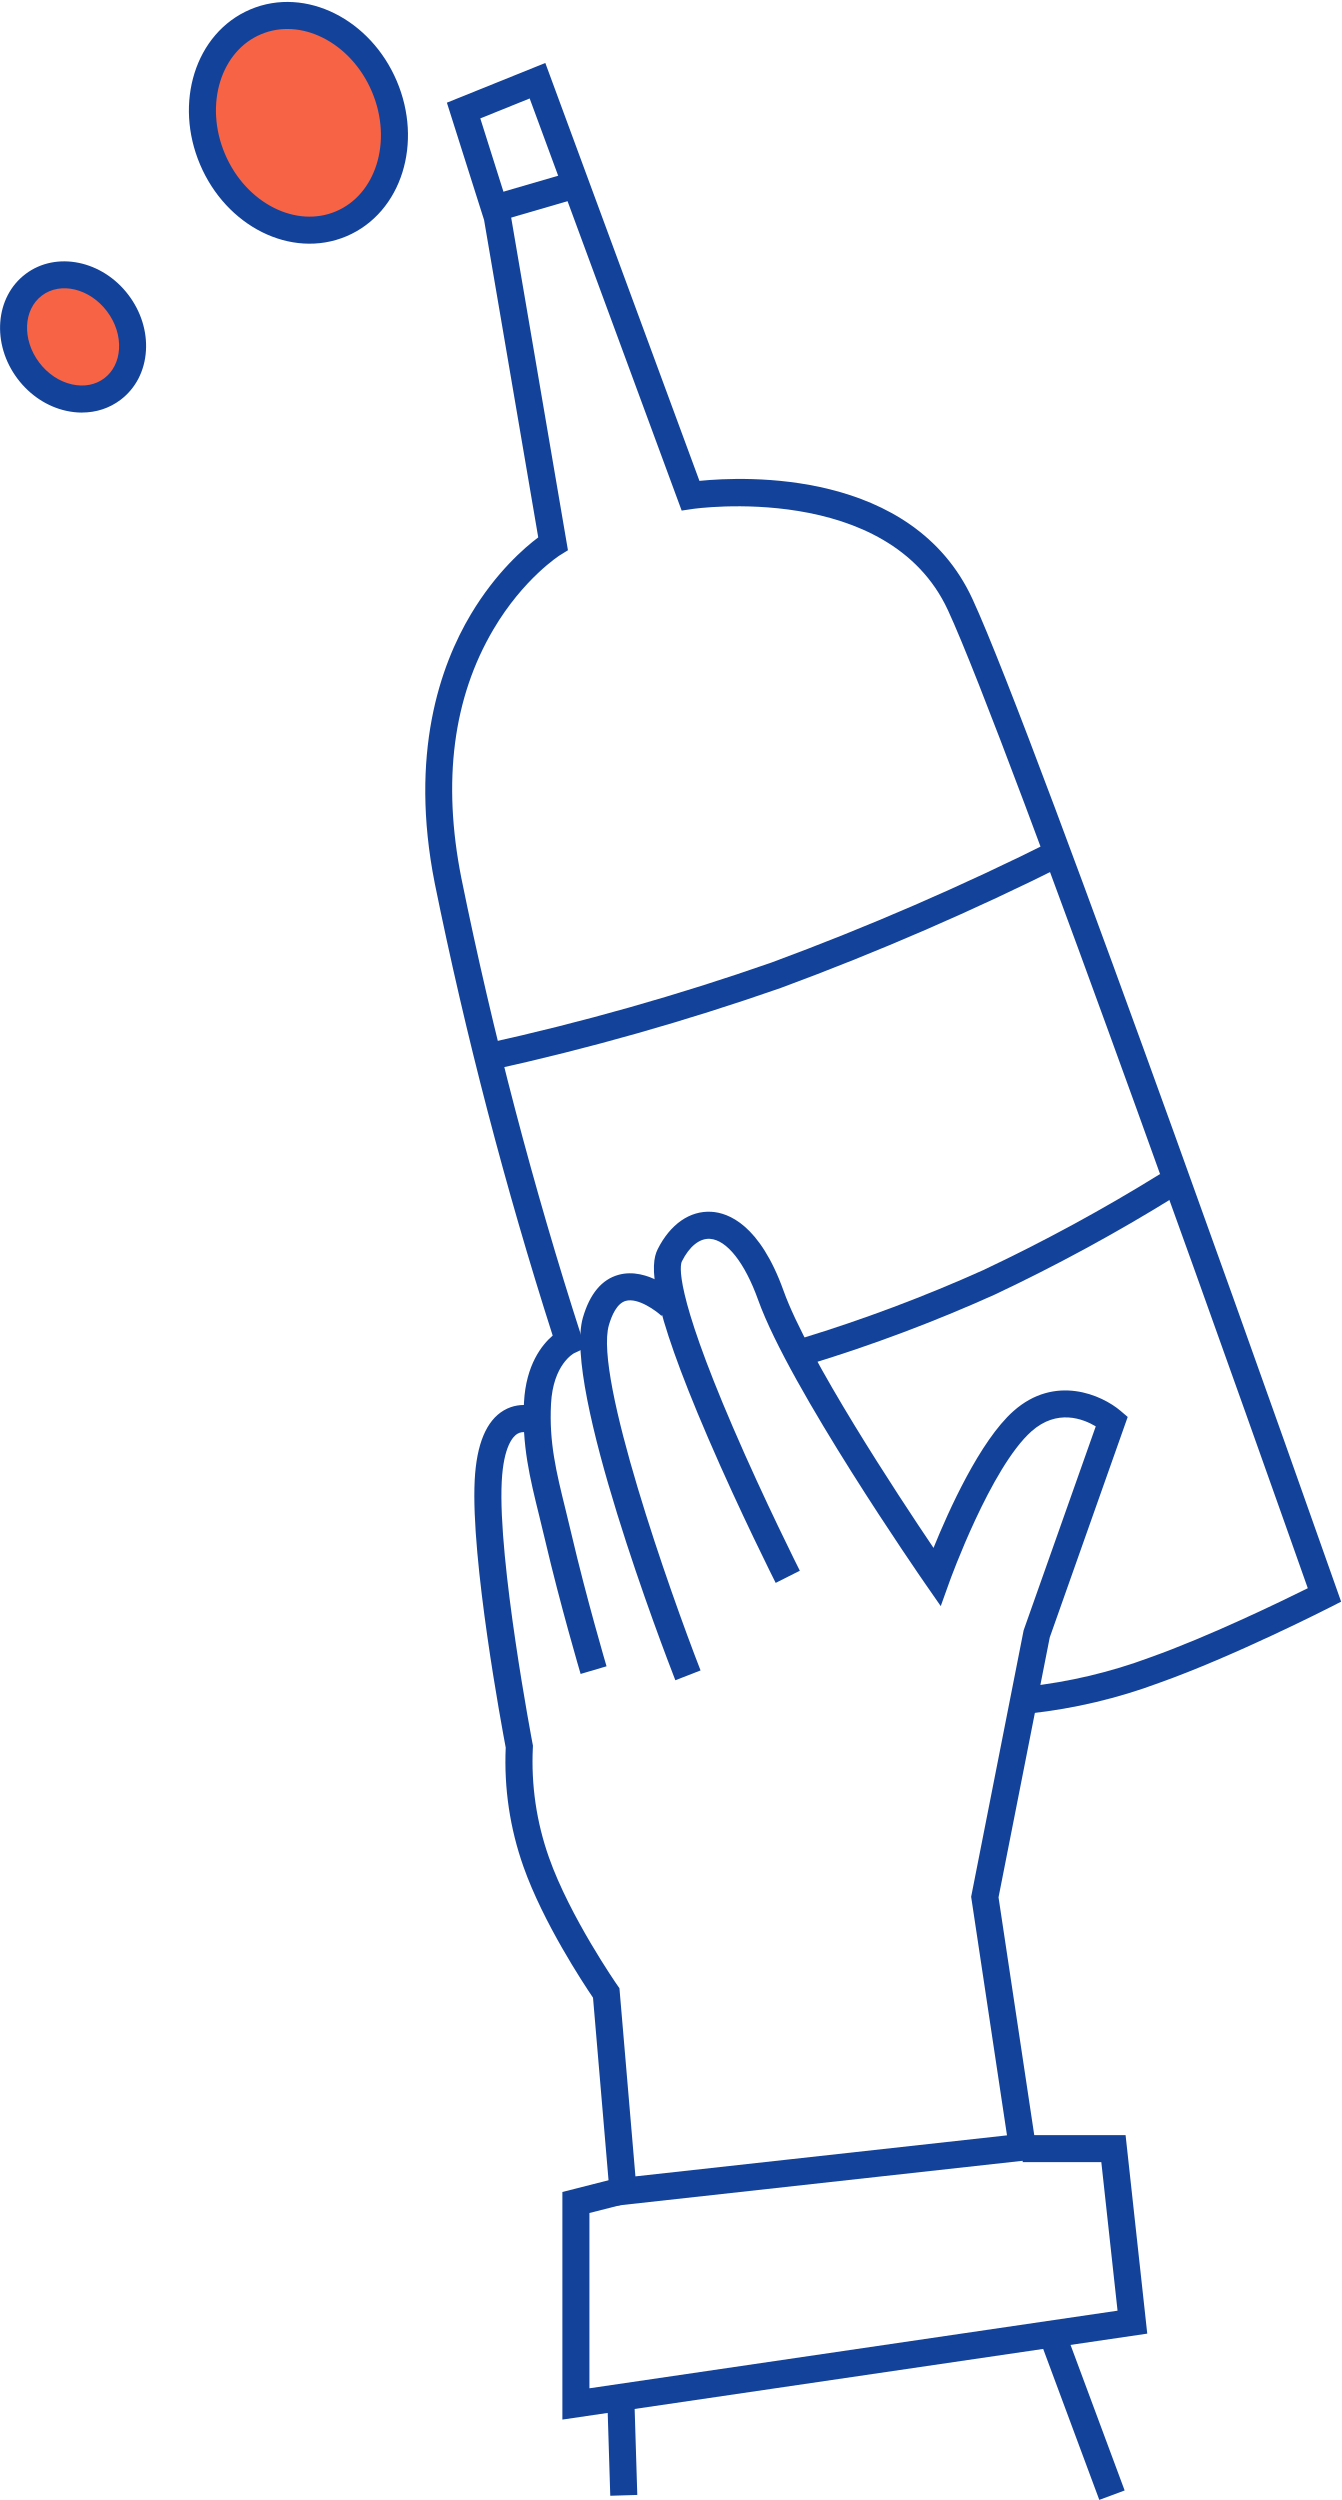
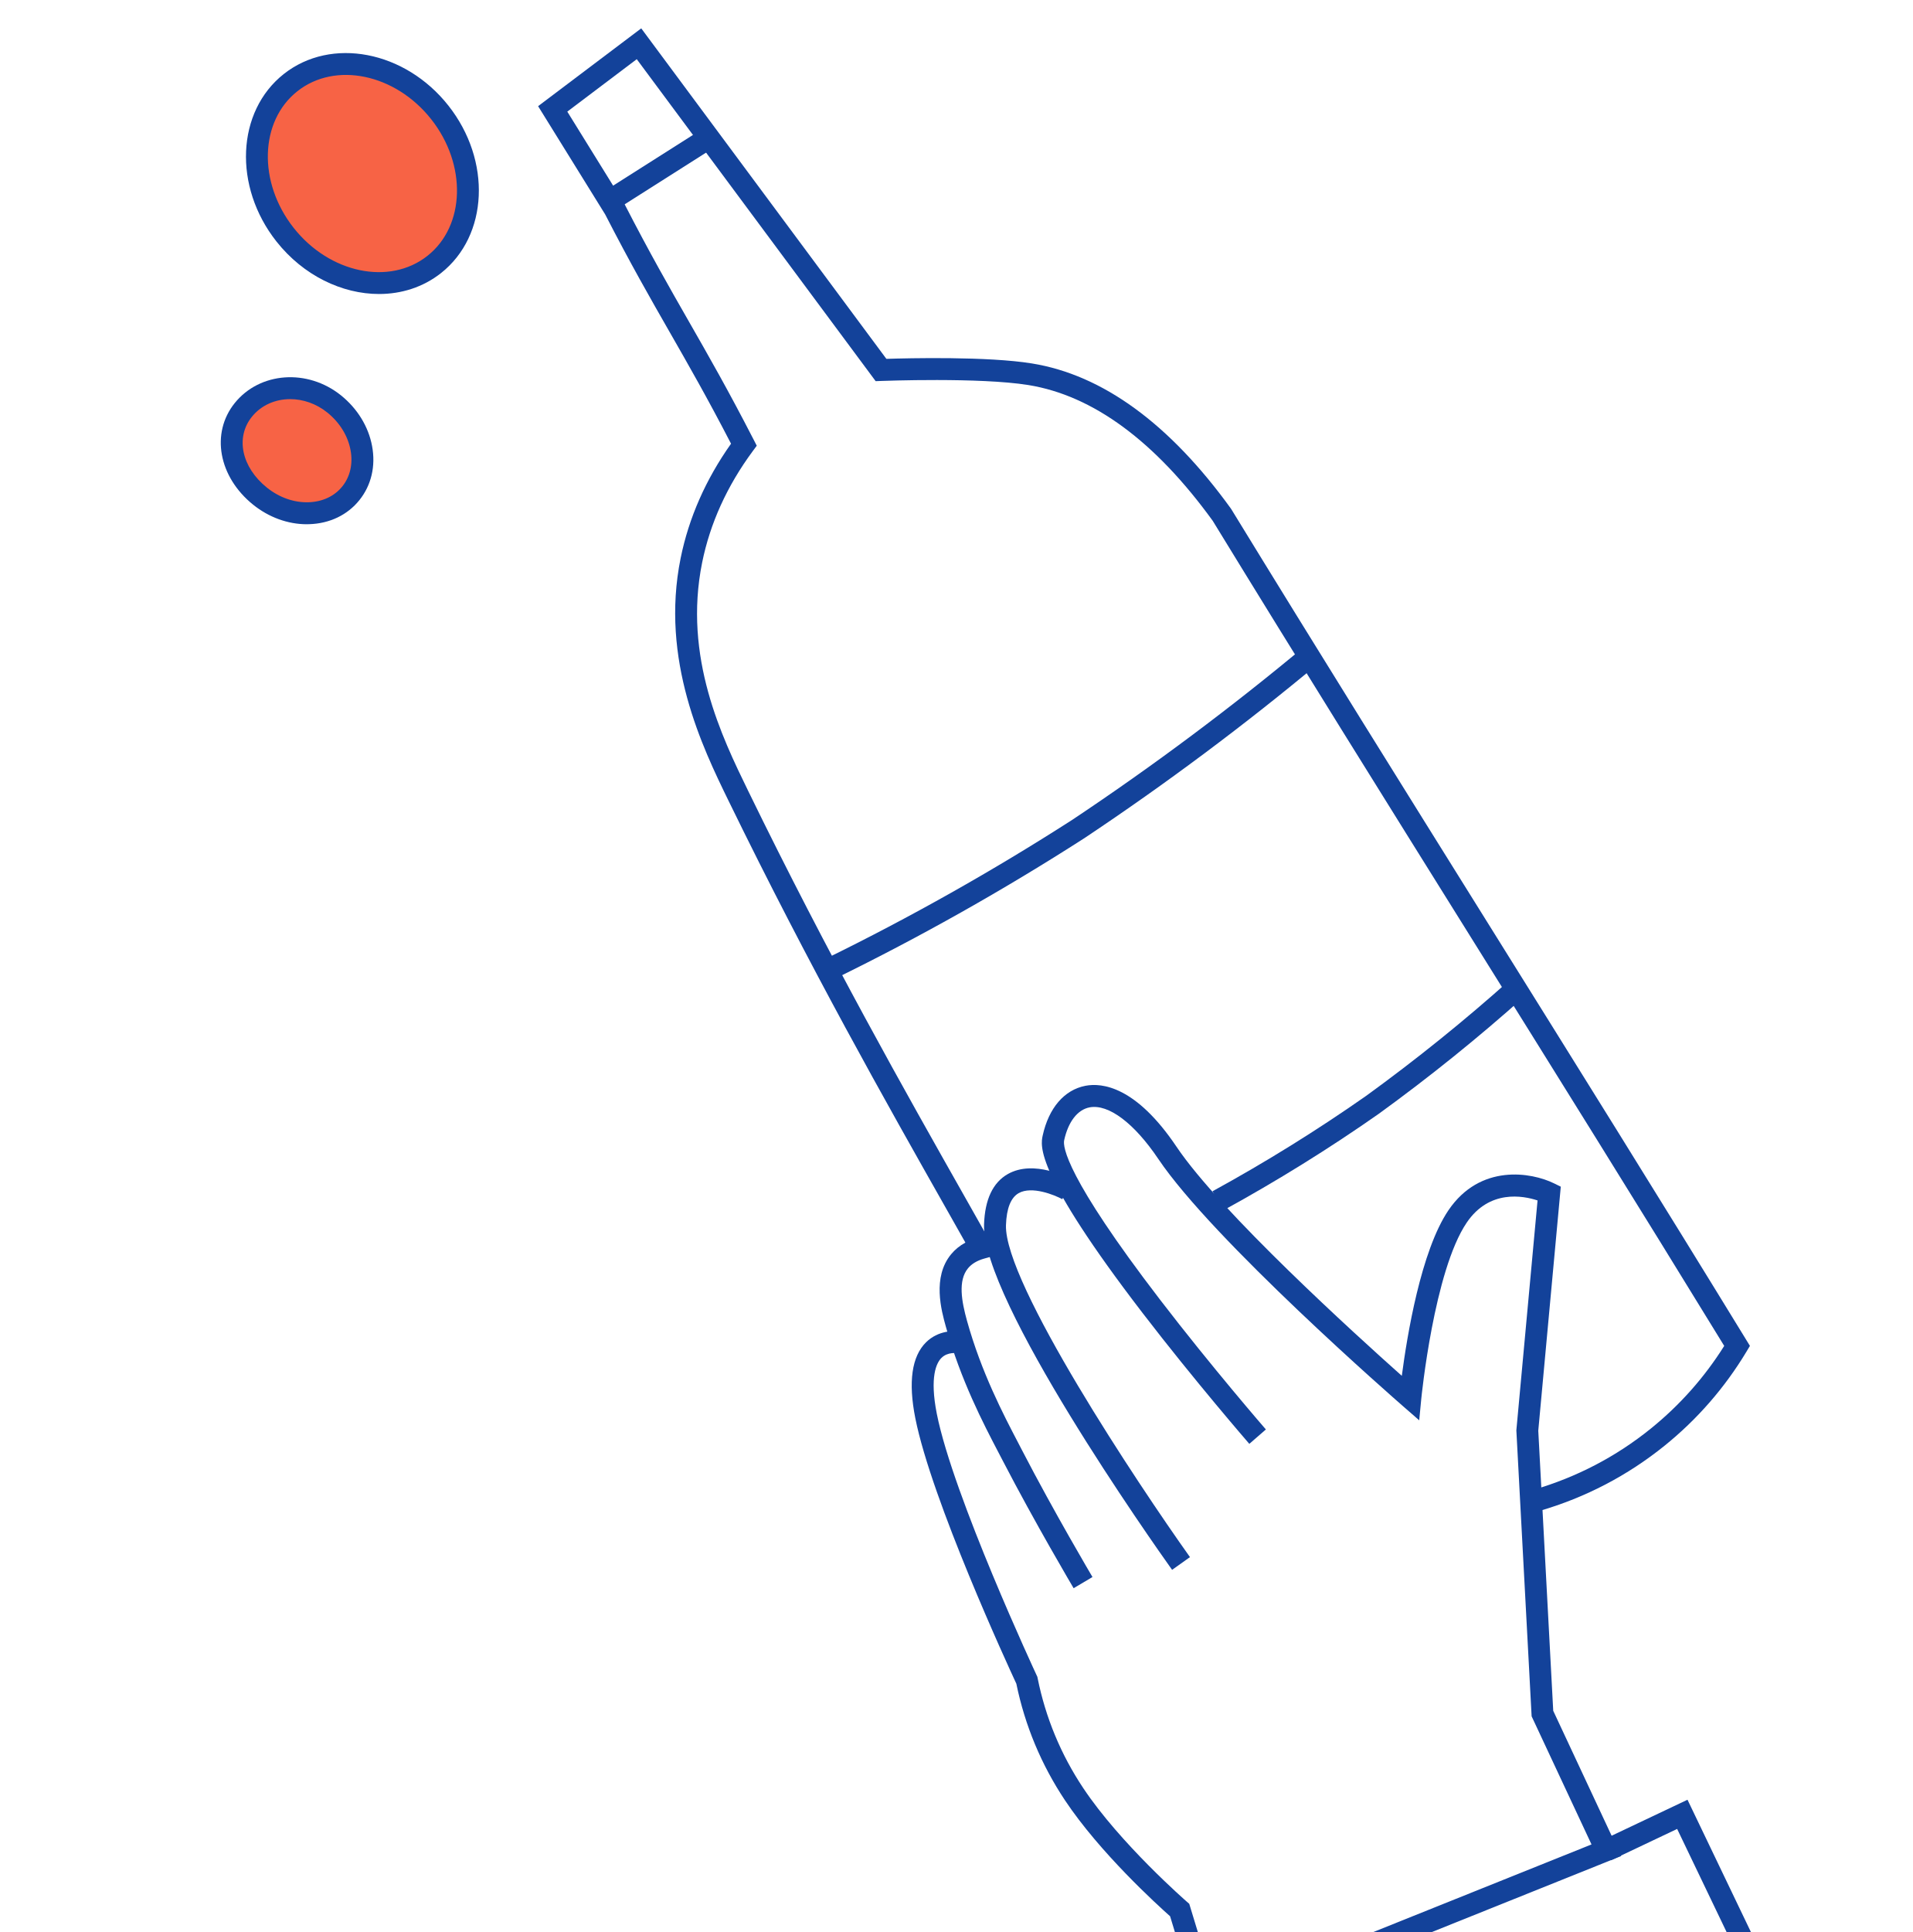
- <svg xmlns="http://www.w3.org/2000/svg" id="Layer_1" width="347.2" height="647.2" viewBox="0 0 347.2 647.2">
+ <svg xmlns="http://www.w3.org/2000/svg" id="Layer_1" width="610" height="616" viewBox="0 0 610 616">
  <defs>
-     <style>.cls-1{stroke:#13429a;stroke-miterlimit:10;stroke-width:7px;}.cls-1,.cls-2{fill:#f76345;}.cls-3{fill:#13429a;}</style>
+     <style>.cls-1{fill:#f76345;}.cls-2{fill:#13429a;}</style>
  </defs>
-   <g>
-     <g id="Ellipse_20">
-       <g>
-         <ellipse class="cls-2" cx="18.91" cy="87.22" rx="14.49" ry="16.91" transform="translate(-48.68 28.94) rotate(-37)" />
-         <path class="cls-3" d="m21.23,106.81c-1.33,0-2.69-.15-4.06-.45-4.92-1.08-9.41-4.03-12.63-8.31-6.77-8.99-5.84-21.16,2.09-27.13h0c7.92-5.97,19.88-3.51,26.65,5.47,3.22,4.27,4.82,9.4,4.5,14.43-.33,5.23-2.67,9.74-6.59,12.7-2.87,2.17-6.32,3.28-9.97,3.28Zm-10.38-30.3c-4.84,3.65-5.16,11.42-.71,17.33,2.22,2.94,5.25,4.96,8.54,5.68,3.09.68,6.05.12,8.31-1.59,2.26-1.71,3.62-4.39,3.82-7.55.21-3.37-.89-6.84-3.11-9.78-4.45-5.91-12.01-7.75-16.85-4.09h0Z" />
-       </g>
-     </g>
-     <g id="Path_174">
-       <path class="cls-3" d="m266.74,443.57l-.76-6.96c10.83-1.19,21.5-3.72,31.71-7.52,15.07-5.35,33.92-14.48,40.87-17.93-9.23-26.16-77.69-219.77-93.16-253.2-15.47-33.41-65.61-26.28-66.11-26.2l-2.82.42-.99-2.67-38.36-104.02-12.78,5.16,7.86,24.9,14.83,86.9-2.01,1.24c-.09.05-9.49,6.03-17.28,19.24-10.46,17.72-13.26,39.37-8.31,64.36,8.12,39.97,18.59,79.93,31.11,118.75l.95,2.95-2.82,1.3c-.17.09-5.49,2.92-6.02,13.12-.53,10,1.36,17.66,3.75,27.35.5,2.04,1.02,4.16,1.54,6.38,3.88,16.6,9.03,34.06,9.08,34.23l-6.71,1.98c-.05-.18-5.26-17.82-9.19-34.62-.51-2.19-1.03-4.28-1.52-6.29-2.43-9.85-4.53-18.36-3.95-29.39.51-9.72,4.62-14.88,7.43-17.3-12.26-38.31-22.53-77.68-30.53-117.08-6.64-33.53,1.43-56.39,9.36-69.66,6.52-10.92,13.95-17.28,17.43-19.89l-14.02-82.16-9.63-30.38,25.48-10.28,39.9,108.19c11.68-1.17,55.09-3.11,70.66,30.53,16.66,35.99,91.27,247.73,94.44,256.73l1.02,2.89-2.73,1.39c-1.02.52-25.27,12.85-44.4,19.64-10.7,3.99-21.93,6.65-33.33,7.9Z" />
-     </g>
-     <g id="Path_175">
-       <path class="cls-3" d="m158.11,571.17l-4.59-54.01c-2.51-3.7-12.91-19.46-18.02-33.95-3.5-9.92-5.04-20.28-4.58-30.79-.95-5.03-9.09-48.8-8.03-69.24.48-9.34,3.02-15.41,7.54-18.06,4.73-2.77,9.41-.59,9.93-.34l-3.11,6.27,1.56-3.13-1.51,3.16c-.07-.03-1.84-.82-3.38.11-1.05.64-3.56,3.13-4.03,12.35-1.06,20.4,7.91,67.5,8,67.97l.08.41-.02.42c-.48,9.74.92,19.34,4.17,28.54,5.39,15.3,17.57,32.89,17.7,33.06l.54.77,4.14,48.71,96.19-10.62-9.28-61.77.12-.6,13.47-68.38,18.67-52.79c-3.25-1.95-10-4.62-16.65,1.29-10.52,9.36-21.08,38.55-21.18,38.84l-2.3,6.4-3.88-5.59c-1.44-2.07-35.26-50.98-43.38-73.64-3.46-9.67-8.14-15.59-12.5-15.85-2.68-.17-5.32,1.97-7.25,5.83-.47.95-2.06,7.47,13.2,42.92,8.21,19.07,17.24,36.99,17.33,37.17l-6.25,3.15c-.09-.18-9.21-18.27-17.5-37.53-15.37-35.68-15.05-44.85-13.05-48.85,3.25-6.49,8.35-10.03,13.93-9.69,4.33.26,12.5,3.26,18.67,20.48,6.27,17.48,29.62,52.92,38.81,66.53,3.91-9.65,12.02-27.7,20.69-35.41,10.76-9.56,22.86-4.22,27.75-.05l1.83,1.56-20.18,57.07-13.26,67.29,10.18,67.77-110.56,12.21Z" />
-     </g>
-     <g id="Path_179">
-       <path class="cls-3" d="m174.83,434.98c-3-7.71-29.14-75.8-23.93-93.87,1.78-6.16,4.89-9.9,9.25-11.09,7.53-2.07,15.04,4.73,15.87,5.51l-4.78,5.11c-1.38-1.28-6.04-4.75-9.24-3.87-2.3.64-3.64,3.77-4.37,6.28-3.86,13.39,15.82,69.06,23.73,89.39l-6.52,2.54Z" />
-     </g>
-     <g id="Path_176">
-       <polygon class="cls-3" points="145.59 626.38 145.59 567.46 159.59 563.9 161.32 570.68 152.59 572.9 152.59 618.28 289.31 598.19 285.11 559.74 264.75 559.74 264.75 552.74 291.39 552.74 297 604.13 145.59 626.38" />
-     </g>
-     <g id="Path_180">
-       <rect class="cls-3" x="157.62" y="619.75" width="7" height="26.24" transform="translate(-19.4 5.26) rotate(-1.76)" />
-     </g>
-     <g id="Path_173">
-       <rect class="cls-3" x="276.54" y="602.6" width="7" height="44.78" transform="translate(-200.18 136.7) rotate(-20.39)" />
-     </g>
-     <g id="Path_177">
-       <path class="cls-3" d="m127.06,277.04l-1.5-6.84c25.04-5.5,50-12.57,74.19-21.03,24.8-9.16,49.41-19.83,73.09-31.71l3.14,6.26c-23.91,11.99-48.76,22.77-73.86,32.04-24.51,8.57-49.74,15.72-75.05,21.28Z" />
-     </g>
-     <g id="Path_178">
-       <path class="cls-3" d="m209.64,353.15l-2.04-6.7c15.93-4.87,31.72-10.8,46.91-17.63,15.67-7.39,31.13-15.79,45.91-24.95l3.69,5.95c-15,9.3-30.7,17.83-46.67,25.36-15.52,6.98-31.58,13.02-47.8,17.97Z" />
-     </g>
-     <g id="Path_181">
-       <rect class="cls-3" x="125.86" y="47.76" width="22.81" height="7" transform="translate(-8.86 40.42) rotate(-16.24)" />
+   <g id="Ellipse_20">
+     <g>
+       <path class="cls-1" d="m77.6,130.7c6.53-8.12,19.5-9.53,28.97-1.91,9.47,7.62,11.86,20.37,5.33,28.49-6.53,8.12-19.5,8.53-28.97.91-9.47-7.62-11.86-19.37-5.33-27.49Z" />
+       <path class="cls-2" d="m97.84,167.15c-6.05,0-12.09-2.2-17.11-6.23-11.05-8.89-13.58-22.82-5.87-32.41,8-9.94,23.2-11.04,33.89-2.45,5.23,4.21,8.75,9.94,9.91,16.14,1.2,6.4-.24,12.54-4.05,17.27-3.81,4.74-9.49,7.46-16,7.66-.26,0-.52.01-.78.01Zm-5.29-39.89c-4.72,0-9.23,1.9-12.23,5.64-5.29,6.58-3.28,16.08,4.8,22.57,3.93,3.16,8.66,4.82,13.29,4.67,4.43-.14,8.26-1.93,10.76-5.05,2.51-3.12,3.44-7.24,2.62-11.6-.85-4.56-3.49-8.81-7.42-11.97-3.55-2.85-7.76-4.26-11.82-4.26Z" />
    </g>
  </g>
+   <g id="Path_174">
+     <path class="cls-2" d="m342.4,506.39c-.12-.21-12.3-20.77-22.62-40.69-.41-.79-.85-1.63-1.32-2.53-4.8-9.18-12.05-23.04-16.82-40.21-1.42-5.11-4.37-15.74,1.69-23.06,1.24-1.5,2.76-2.74,4.55-3.71-1.87-3.3-3.78-6.68-5.72-10.12-19.55-34.54-43.87-77.52-69.9-130.92-8.15-16.72-21.79-44.69-15.19-77.2,2.6-12.83,8-25.09,16.07-36.48-7.55-14.6-13.64-25.22-19.53-35.51-6.17-10.77-12.55-21.91-20.6-37.58l-21.4-34.53,32.89-24.81,78.18,105.38c7.07-.23,32.27-.83,46.41,1.46,22.53,3.64,43.87,19.19,63.41,46.2l.15.22c27.54,44.98,55.29,89.45,82.13,132.46,26.85,43.03,54.62,87.53,82.19,132.55l1.11,1.81-1.09,1.82c-6.92,11.51-15.71,21.6-26.13,30.01-11.8,9.52-25.19,16.51-39.81,20.77l-1.96-6.72c13.72-4,26.3-10.56,37.37-19.5,9.23-7.45,17.1-16.31,23.42-26.37-27.18-44.37-54.55-88.23-81.03-130.67-26.82-42.98-54.56-87.43-82.09-132.4-18.4-25.39-38.17-39.95-58.78-43.29-15.52-2.51-46.55-1.32-46.87-1.31l-1.85.07L203.07,18.87l-22.15,16.72,18.25,29.47c8.01,15.59,14.37,26.69,20.51,37.42,6.19,10.8,12.58,21.97,20.67,37.7l.99,1.93-1.29,1.75c-8.17,11.06-13.59,23-16.12,35.48-6.12,30.18,6.37,55.79,14.63,72.74,25.93,53.21,50.2,96.08,69.7,130.54,2.64,4.66,5.2,9.19,7.68,13.59l2.18,3.88-4.28,1.21c-2.22.63-3.95,1.66-5.12,3.07-3.29,3.97-2.01,10.67-.34,16.71,4.57,16.45,11.62,29.92,16.28,38.84.47.9.92,1.76,1.33,2.56,10.22,19.74,22.3,40.14,22.42,40.34l-6.02,3.57Z" />
+   </g>
+   <g id="Path_175">
+     <path class="cls-2" d="m383.63,645.39l-10.47-34.41c-4.02-3.57-22.4-20.25-33.55-37.01-7.53-11.32-12.74-23.81-15.48-37.13-2.54-5.46-27.02-58.49-32.22-84.66-2.3-11.56-1.14-19.72,3.45-24.23,3.81-3.75,9-3.85,11.46-3.32l-1.44,6.85c-.12-.02-3.11-.56-5.16,1.5-1.55,1.56-3.8,5.96-1.45,17.83,5.21,26.2,31.61,82.87,31.88,83.44l.18.38.08.41c2.53,12.58,7.42,24.37,14.53,35.04,11.77,17.7,32.86,36.09,33.07,36.27l.76.66,8.83,29.02,119.46-47.95-19.1-40.85-4.87-91.18,6.76-73.3c-4.59-1.52-15.38-3.57-22.59,7.07-10.44,15.39-14.46,55.85-14.5,56.26l-.65,6.77-5.13-4.47c-2.47-2.15-60.66-52.97-78.07-78.85-7.7-11.45-15.9-17.59-21.91-16.46-3.86.74-6.82,4.56-8.12,10.49-.44,2,.47,11.59,30.56,50.81,16.47,21.46,33.6,41.21,33.77,41.4l-5.28,4.59c-.17-.2-17.43-20.09-34.03-41.71-34.44-44.86-32.57-53.38-31.87-56.59,1.93-8.8,6.9-14.58,13.65-15.87,5.28-1.01,16.08.18,29.02,19.42,13.99,20.81,57.12,59.93,71.86,73.06,1.66-12.67,6.09-39.83,14.88-52.8,10.11-14.9,26.43-12.12,33.66-8.57l2.16,1.06-7.18,77.8,4.77,89.31,21.65,46.32-133.42,53.55Z" />
+   </g>
+   <g id="Path_179">
+     <path class="cls-2" d="m373.8,500.53c-6.22-8.73-60.76-86.02-59.97-110.13.26-7.95,2.81-13.36,7.59-16.07,8.33-4.72,19.5,1.2,20.75,1.89l-3.39,6.13c-2.45-1.34-9.73-4.31-13.92-1.92-2.5,1.43-3.86,4.86-4.04,10.2-.6,18.41,42.15,82.64,58.68,105.84l-5.7,4.06Z" />
+   </g>
+   <g id="Path_177">
+     <path class="cls-2" d="m266.27,312.05l-3.08-6.29c27.02-13.22,53.53-28.15,78.78-44.37,25.76-17.16,50.87-35.92,74.58-55.71l4.49,5.37c-23.91,19.96-49.22,38.87-75.23,56.2-25.53,16.4-52.27,31.46-79.53,44.8Z" />
+   </g>
+   <g id="Path_178">
+     <path class="cls-2" d="m390.05,385.96l-3.36-6.14c16.91-9.25,33.38-19.48,48.97-30.4,15.99-11.59,31.49-24.09,46.04-37.12l4.67,5.21c-14.72,13.19-30.42,25.84-46.65,37.61-15.84,11.1-32.54,21.46-49.67,30.84Z" />
+   </g>
+   <g id="Path_181">
+     <rect class="cls-2" x="189.55" y="51.82" width="37.24" height="7" transform="translate(2.77 120.19) rotate(-32.41)" />
+   </g>
  <g id="Ellipse_19">
-     <ellipse class="cls-1" cx="77.26" cy="31.79" rx="24.16" ry="28.39" transform="translate(-6.28 32.72) rotate(-23)" />
+     <g>
+       <ellipse class="cls-1" cx="115.58" cy="55.32" rx="31.44" ry="36.95" transform="translate(-9.41 83.55) rotate(-38.3)" />
+       <path class="cls-2" d="m120.88,93.74c-11.76,0-24.12-5.86-32.72-16.75-13.82-17.5-12.77-41.46,2.35-53.4h0c15.12-11.94,38.67-7.42,52.49,10.08,13.82,17.5,12.77,41.46-2.35,53.4-5.71,4.51-12.63,6.67-19.77,6.67Zm-26.03-64.66c-12.09,9.55-12.63,29.09-1.2,43.57s30.57,18.48,42.66,8.93c12.09-9.55,12.63-29.1,1.2-43.57-11.43-14.47-30.57-18.48-42.66-8.93h0Z" />
+     </g>
+   </g>
+   <g id="Path_176">
+     <polygon class="cls-2" points="556.75 628.76 534.87 583.14 513.81 593.13 510.81 586.8 538.17 573.83 563.06 625.74 556.75 628.76" />
  </g>
</svg>
